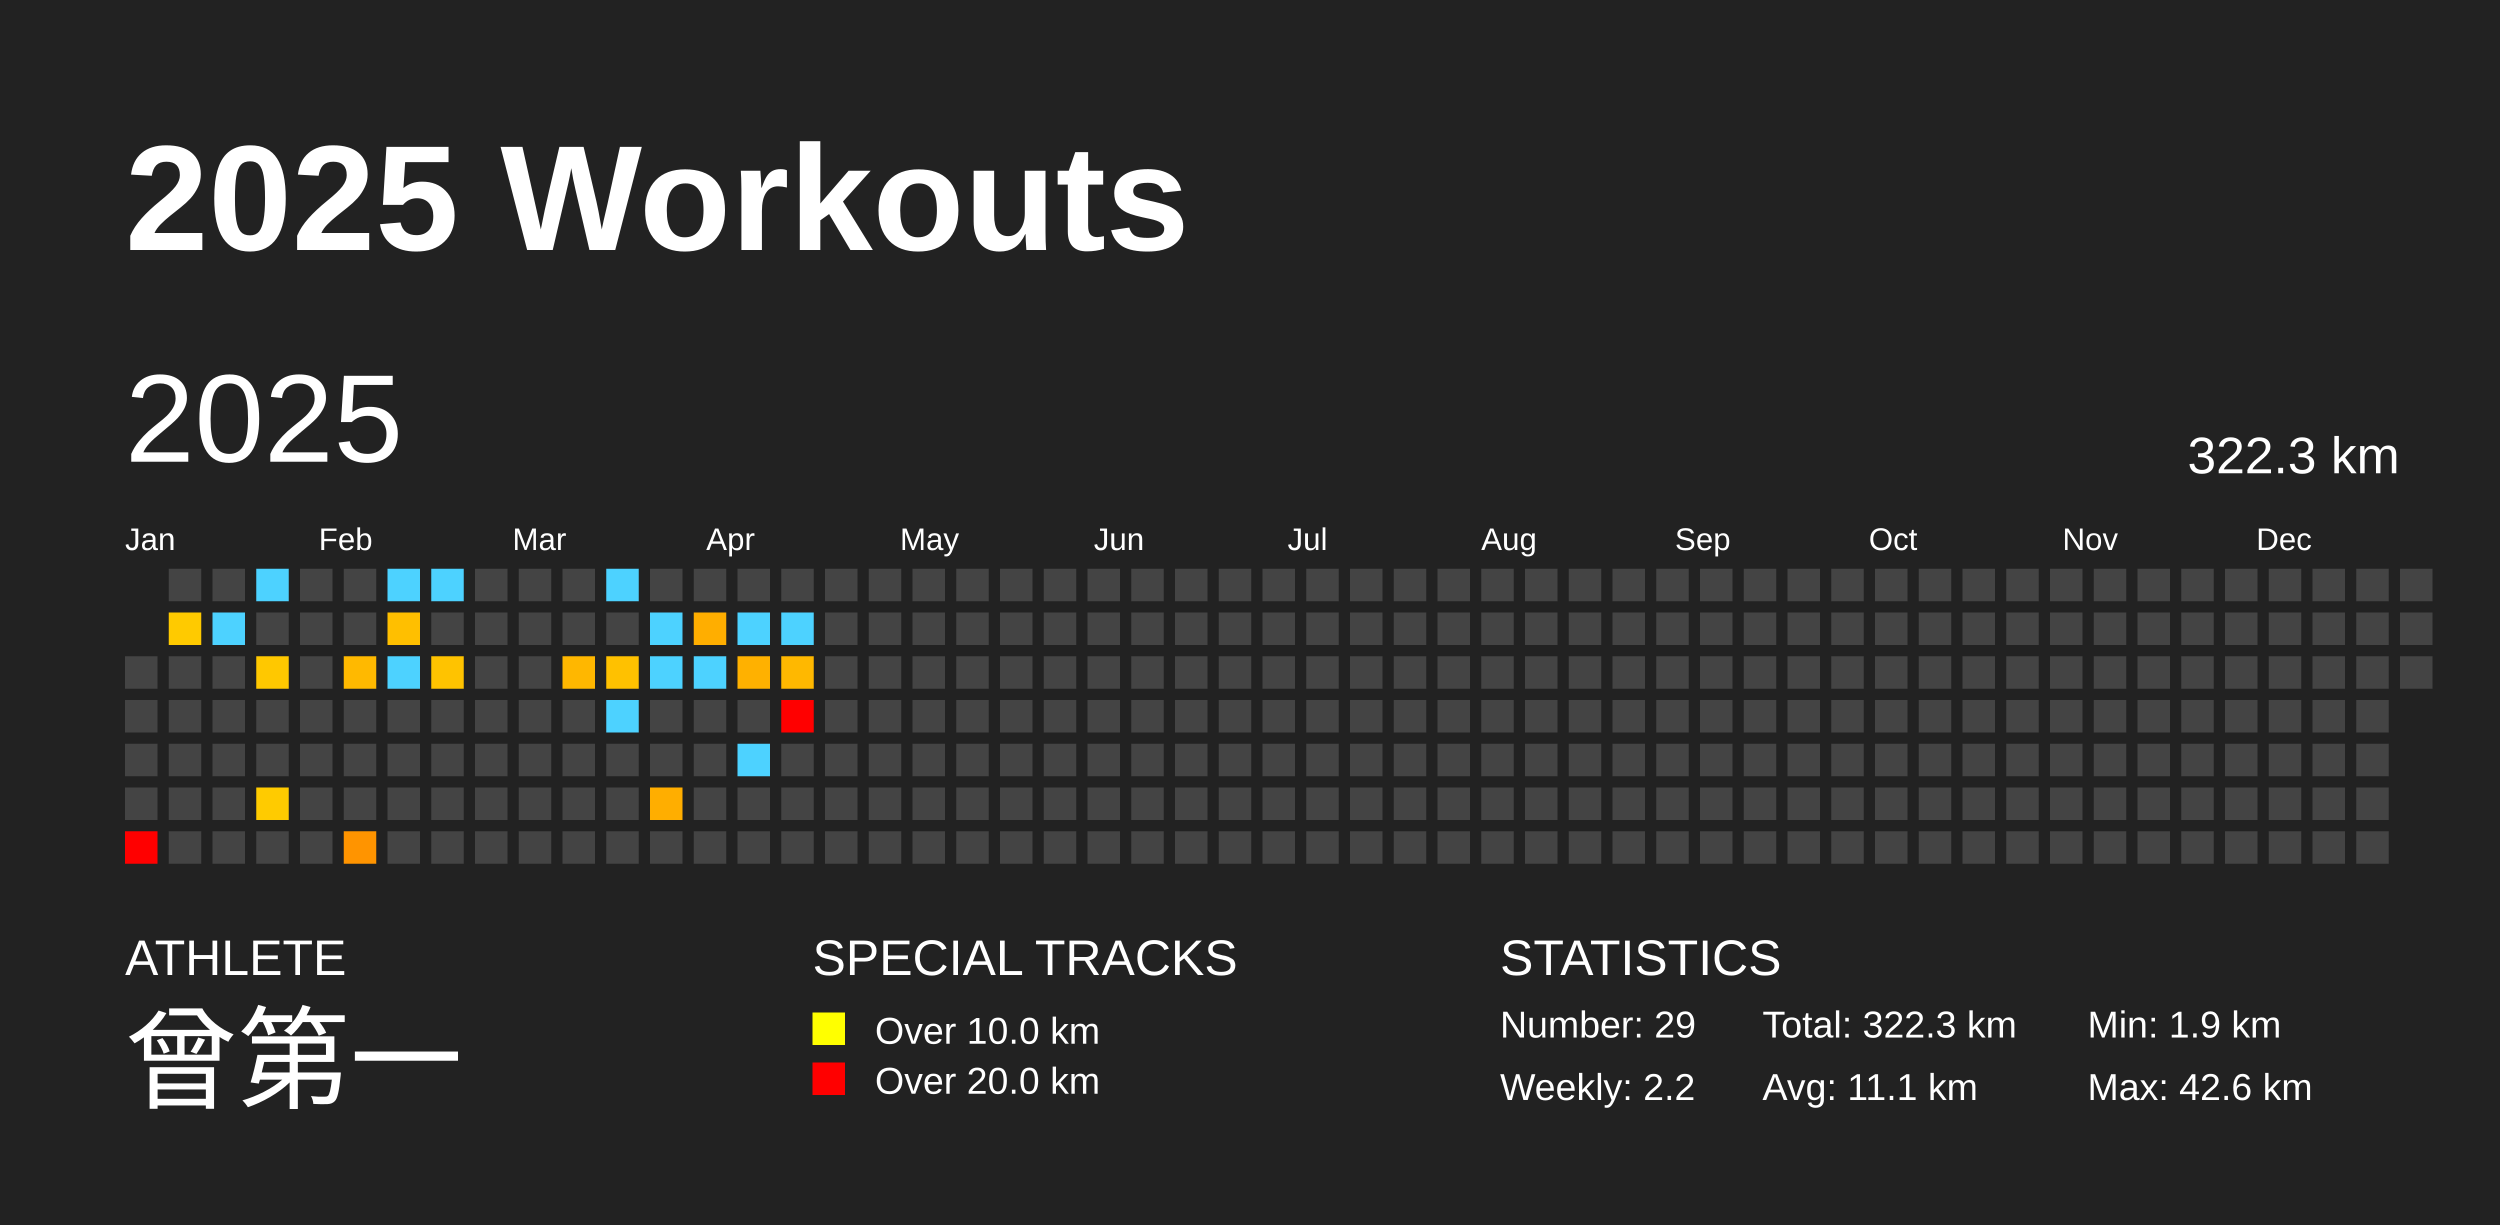
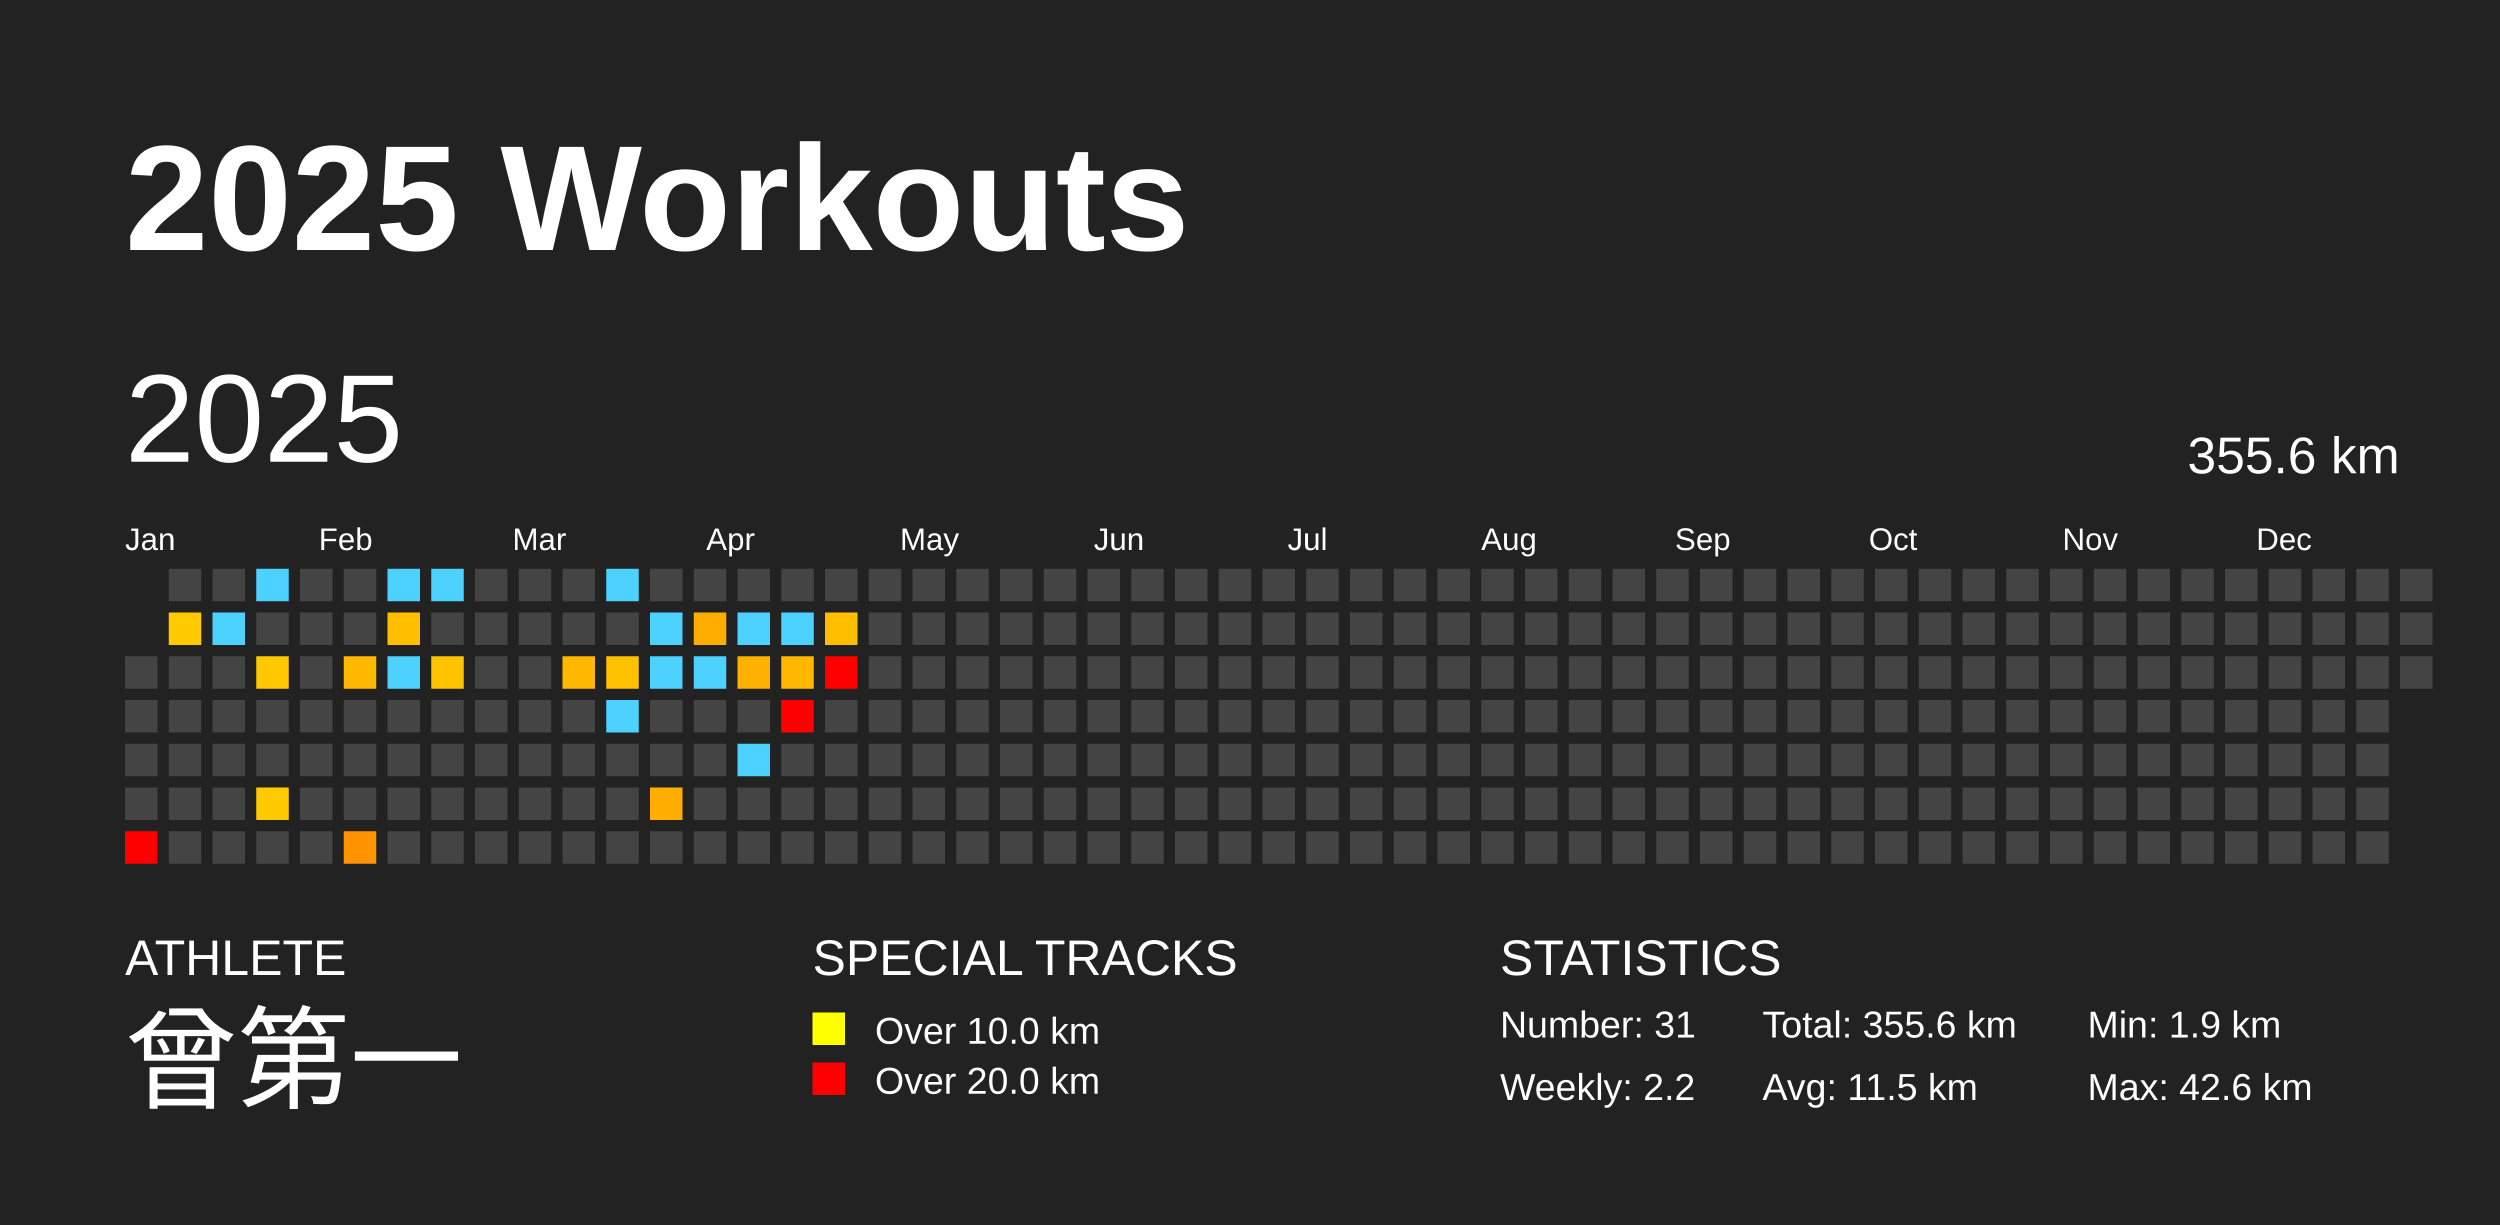
<svg xmlns="http://www.w3.org/2000/svg" baseProfile="full" height="98mm" version="1.1" viewBox="0,0,200,98" width="200mm">
  <defs />
  <rect fill="#222222" height="98" width="200" x="0" y="0" />
  <text fill="#FFFFFF" style="font-size:12px; font-family:Arial; font-weight:bold;" x="10" y="20">2025 Workouts</text>
  <text fill="#FFFFFF" style="font-size:4px; font-family:Arial" x="10" y="78">ATHLETE</text>
  <text fill="#FFFFFF" style="font-size:9px; font-family:Arial" x="10" y="88">曾第一</text>
  <text fill="#FFFFFF" style="font-size:4px; font-family:Arial" x="65" y="78">SPECIAL TRACKS</text>
  <rect fill="yellow" height="2.6" width="2.6" x="65" y="81" />
  <text fill="#FFFFFF" style="font-size:3px; font-family:Arial" x="70" y="83.5">Over 10.0 km</text>
  <rect fill="red" height="2.6" width="2.6" x="65" y="85" />
  <text fill="#FFFFFF" style="font-size:3px; font-family:Arial" x="70" y="87.5">Over 20.0 km</text>
  <text fill="#FFFFFF" style="font-size:4px; font-family:Arial" x="120" y="78">STATISTICS</text>
-   <text fill="#FFFFFF" style="font-size:3px; font-family:Arial" x="120" y="83">Number: 29</text>
+   <text fill="#FFFFFF" style="font-size:3px; font-family:Arial" x="120" y="83">Number: 31</text>
  <text fill="#FFFFFF" style="font-size:3px; font-family:Arial" x="120" y="88">Weekly: 2.2</text>
-   <text fill="#FFFFFF" style="font-size:3px; font-family:Arial" x="141" y="83">Total: 322.3 km</text>
-   <text fill="#FFFFFF" style="font-size:3px; font-family:Arial" x="141" y="88">Avg: 11.1 km</text>
+   <text fill="#FFFFFF" style="font-size:3px; font-family:Arial" x="141" y="83">Total: 355.6 km</text>
+   <text fill="#FFFFFF" style="font-size:3px; font-family:Arial" x="141" y="88">Avg: 11.5 km</text>
  <text fill="#FFFFFF" style="font-size:3px; font-family:Arial" x="167" y="83">Min: 1.9 km</text>
  <text fill="#FFFFFF" style="font-size:3px; font-family:Arial" x="167" y="88">Max: 42.6 km</text>
  <text dominant-baseline="hanging" fill="#FFFFFF" style="font-size:10.0px; font-family:Arial;" x="10" y="30">2025</text>
-   <text dominant-baseline="hanging" fill="#FFFFFF" style="font-size:4.125px; font-family:Arial;" x="175" y="35">322.3 km</text>
+   <text dominant-baseline="hanging" fill="#FFFFFF" style="font-size:4.125px; font-family:Arial;" x="175" y="35">355.6 km</text>
  <text fill="#FFFFFF" style="font-size:2.5px; font-family:Arial" x="10.0" y="44">Jan</text>
  <text fill="#FFFFFF" style="font-size:2.5px; font-family:Arial" x="25.5" y="44">Feb</text>
  <text fill="#FFFFFF" style="font-size:2.5px; font-family:Arial" x="41.0" y="44">Mar</text>
  <text fill="#FFFFFF" style="font-size:2.5px; font-family:Arial" x="56.5" y="44">Apr</text>
  <text fill="#FFFFFF" style="font-size:2.5px; font-family:Arial" x="72.0" y="44">May</text>
  <text fill="#FFFFFF" style="font-size:2.5px; font-family:Arial" x="87.5" y="44">Jun</text>
  <text fill="#FFFFFF" style="font-size:2.5px; font-family:Arial" x="103.0" y="44">Jul</text>
  <text fill="#FFFFFF" style="font-size:2.5px; font-family:Arial" x="118.5" y="44">Aug</text>
  <text fill="#FFFFFF" style="font-size:2.5px; font-family:Arial" x="134.0" y="44">Sep</text>
  <text fill="#FFFFFF" style="font-size:2.5px; font-family:Arial" x="149.5" y="44">Oct</text>
  <text fill="#FFFFFF" style="font-size:2.5px; font-family:Arial" x="165.0" y="44">Nov</text>
  <text fill="#FFFFFF" style="font-size:2.5px; font-family:Arial" x="180.5" y="44">Dec</text>
  <rect fill="#444444" height="2.6" width="2.6" x="10.0" y="52.5" />
  <rect fill="#444444" height="2.6" width="2.6" x="10.0" y="56.0" />
  <rect fill="#444444" height="2.6" width="2.6" x="10.0" y="59.5" />
  <rect fill="#444444" height="2.6" width="2.6" x="10.0" y="63.0" />
  <rect fill="red" height="2.6" width="2.6" x="10.0" y="66.5" />
  <rect fill="#444444" height="2.6" width="2.6" x="13.5" y="45.5" />
  <rect fill="#ffca00" height="2.6" width="2.6" x="13.5" y="49.0" />
  <rect fill="#444444" height="2.6" width="2.6" x="13.5" y="52.5" />
  <rect fill="#444444" height="2.6" width="2.6" x="13.5" y="56.0" />
  <rect fill="#444444" height="2.6" width="2.6" x="13.5" y="59.5" />
  <rect fill="#444444" height="2.6" width="2.6" x="13.5" y="63.0" />
  <rect fill="#444444" height="2.6" width="2.6" x="13.5" y="66.5" />
  <rect fill="#444444" height="2.6" width="2.6" x="17.0" y="45.5" />
  <rect fill="#4dd2ff" height="2.6" width="2.6" x="17.0" y="49.0" />
  <rect fill="#444444" height="2.6" width="2.6" x="17.0" y="52.5" />
  <rect fill="#444444" height="2.6" width="2.6" x="17.0" y="56.0" />
  <rect fill="#444444" height="2.6" width="2.6" x="17.0" y="59.5" />
  <rect fill="#444444" height="2.6" width="2.6" x="17.0" y="63.0" />
  <rect fill="#444444" height="2.6" width="2.6" x="17.0" y="66.5" />
  <rect fill="#4dd2ff" height="2.6" width="2.6" x="20.5" y="45.5" />
  <rect fill="#444444" height="2.6" width="2.6" x="20.5" y="49.0" />
  <rect fill="#ffc800" height="2.6" width="2.6" x="20.5" y="52.5" />
  <rect fill="#444444" height="2.6" width="2.6" x="20.5" y="56.0" />
  <rect fill="#444444" height="2.6" width="2.6" x="20.5" y="59.5" />
  <rect fill="#ffcb00" height="2.6" width="2.6" x="20.5" y="63.0" />
  <rect fill="#444444" height="2.6" width="2.6" x="20.5" y="66.5" />
  <rect fill="#444444" height="2.6" width="2.6" x="24.0" y="45.5" />
  <rect fill="#444444" height="2.6" width="2.6" x="24.0" y="49.0" />
  <rect fill="#444444" height="2.6" width="2.6" x="24.0" y="52.5" />
  <rect fill="#444444" height="2.6" width="2.6" x="24.0" y="56.0" />
  <rect fill="#444444" height="2.6" width="2.6" x="24.0" y="59.5" />
  <rect fill="#444444" height="2.6" width="2.6" x="24.0" y="63.0" />
  <rect fill="#444444" height="2.6" width="2.6" x="24.0" y="66.5" />
  <rect fill="#444444" height="2.6" width="2.6" x="27.5" y="45.5" />
  <rect fill="#444444" height="2.6" width="2.6" x="27.5" y="49.0" />
  <rect fill="#ffb900" height="2.6" width="2.6" x="27.5" y="52.5" />
  <rect fill="#444444" height="2.6" width="2.6" x="27.5" y="56.0" />
  <rect fill="#444444" height="2.6" width="2.6" x="27.5" y="59.5" />
  <rect fill="#444444" height="2.6" width="2.6" x="27.5" y="63.0" />
  <rect fill="#ff9400" height="2.6" width="2.6" x="27.5" y="66.5" />
  <rect fill="#4dd2ff" height="2.6" width="2.6" x="31.0" y="45.5" />
  <rect fill="#ffbf00" height="2.6" width="2.6" x="31.0" y="49.0" />
  <rect fill="#4dd2ff" height="2.6" width="2.6" x="31.0" y="52.5" />
  <rect fill="#444444" height="2.6" width="2.6" x="31.0" y="56.0" />
  <rect fill="#444444" height="2.6" width="2.6" x="31.0" y="59.5" />
  <rect fill="#444444" height="2.6" width="2.6" x="31.0" y="63.0" />
  <rect fill="#444444" height="2.6" width="2.6" x="31.0" y="66.5" />
  <rect fill="#4dd2ff" height="2.6" width="2.6" x="34.5" y="45.5" />
  <rect fill="#444444" height="2.6" width="2.6" x="34.5" y="49.0" />
  <rect fill="#ffc300" height="2.6" width="2.6" x="34.5" y="52.5" />
  <rect fill="#444444" height="2.6" width="2.6" x="34.5" y="56.0" />
  <rect fill="#444444" height="2.6" width="2.6" x="34.5" y="59.5" />
  <rect fill="#444444" height="2.6" width="2.6" x="34.5" y="63.0" />
  <rect fill="#444444" height="2.6" width="2.6" x="34.5" y="66.5" />
  <rect fill="#444444" height="2.6" width="2.6" x="38.0" y="45.5" />
  <rect fill="#444444" height="2.6" width="2.6" x="38.0" y="49.0" />
  <rect fill="#444444" height="2.6" width="2.6" x="38.0" y="52.5" />
  <rect fill="#444444" height="2.6" width="2.6" x="38.0" y="56.0" />
  <rect fill="#444444" height="2.6" width="2.6" x="38.0" y="59.5" />
  <rect fill="#444444" height="2.6" width="2.6" x="38.0" y="63.0" />
  <rect fill="#444444" height="2.6" width="2.6" x="38.0" y="66.5" />
  <rect fill="#444444" height="2.6" width="2.6" x="41.5" y="45.5" />
  <rect fill="#444444" height="2.6" width="2.6" x="41.5" y="49.0" />
  <rect fill="#444444" height="2.6" width="2.6" x="41.5" y="52.5" />
  <rect fill="#444444" height="2.6" width="2.6" x="41.5" y="56.0" />
  <rect fill="#444444" height="2.6" width="2.6" x="41.5" y="59.5" />
  <rect fill="#444444" height="2.6" width="2.6" x="41.5" y="63.0" />
  <rect fill="#444444" height="2.6" width="2.6" x="41.5" y="66.5" />
  <rect fill="#444444" height="2.6" width="2.6" x="45.0" y="45.5" />
  <rect fill="#444444" height="2.6" width="2.6" x="45.0" y="49.0" />
  <rect fill="#ffb700" height="2.6" width="2.6" x="45.0" y="52.5" />
  <rect fill="#444444" height="2.6" width="2.6" x="45.0" y="56.0" />
  <rect fill="#444444" height="2.6" width="2.6" x="45.0" y="59.5" />
  <rect fill="#444444" height="2.6" width="2.6" x="45.0" y="63.0" />
  <rect fill="#444444" height="2.6" width="2.6" x="45.0" y="66.5" />
  <rect fill="#4dd2ff" height="2.6" width="2.6" x="48.5" y="45.5" />
  <rect fill="#444444" height="2.6" width="2.6" x="48.5" y="49.0" />
  <rect fill="#ffc100" height="2.6" width="2.6" x="48.5" y="52.5" />
  <rect fill="#4dd2ff" height="2.6" width="2.6" x="48.5" y="56.0" />
  <rect fill="#444444" height="2.6" width="2.6" x="48.5" y="59.5" />
  <rect fill="#444444" height="2.6" width="2.6" x="48.5" y="63.0" />
  <rect fill="#444444" height="2.6" width="2.6" x="48.5" y="66.5" />
  <rect fill="#444444" height="2.6" width="2.6" x="52.0" y="45.5" />
  <rect fill="#4dd2ff" height="2.6" width="2.6" x="52.0" y="49.0" />
  <rect fill="#4dd2ff" height="2.6" width="2.6" x="52.0" y="52.5" />
  <rect fill="#444444" height="2.6" width="2.6" x="52.0" y="56.0" />
  <rect fill="#444444" height="2.6" width="2.6" x="52.0" y="59.5" />
  <rect fill="#ffae00" height="2.6" width="2.6" x="52.0" y="63.0" />
  <rect fill="#444444" height="2.6" width="2.6" x="52.0" y="66.5" />
  <rect fill="#444444" height="2.6" width="2.6" x="55.5" y="45.5" />
  <rect fill="#ffae00" height="2.6" width="2.6" x="55.5" y="49.0" />
  <rect fill="#4dd2ff" height="2.6" width="2.6" x="55.5" y="52.5" />
  <rect fill="#444444" height="2.6" width="2.6" x="55.5" y="56.0" />
  <rect fill="#444444" height="2.6" width="2.6" x="55.5" y="59.5" />
  <rect fill="#444444" height="2.6" width="2.6" x="55.5" y="63.0" />
  <rect fill="#444444" height="2.6" width="2.6" x="55.5" y="66.5" />
  <rect fill="#444444" height="2.6" width="2.6" x="59.0" y="45.5" />
  <rect fill="#4dd2ff" height="2.6" width="2.6" x="59.0" y="49.0" />
  <rect fill="#ffb100" height="2.6" width="2.6" x="59.0" y="52.5" />
  <rect fill="#444444" height="2.6" width="2.6" x="59.0" y="56.0" />
  <rect fill="#4dd2ff" height="2.6" width="2.6" x="59.0" y="59.5" />
  <rect fill="#444444" height="2.6" width="2.6" x="59.0" y="63.0" />
  <rect fill="#444444" height="2.6" width="2.6" x="59.0" y="66.5" />
  <rect fill="#444444" height="2.6" width="2.6" x="62.5" y="45.5" />
  <rect fill="#4dd2ff" height="2.6" width="2.6" x="62.5" y="49.0" />
  <rect fill="#ffb800" height="2.6" width="2.6" x="62.5" y="52.5" />
  <rect fill="red" height="2.6" width="2.6" x="62.5" y="56.0" />
  <rect fill="#444444" height="2.6" width="2.6" x="62.5" y="59.5" />
  <rect fill="#444444" height="2.6" width="2.6" x="62.5" y="63.0" />
  <rect fill="#444444" height="2.6" width="2.6" x="62.5" y="66.5" />
  <rect fill="#444444" height="2.6" width="2.6" x="66.0" y="45.5" />
-   <rect fill="#444444" height="2.6" width="2.6" x="66.0" y="49.0" />
-   <rect fill="#444444" height="2.6" width="2.6" x="66.0" y="52.5" />
+   <rect fill="#ffbf00" height="2.6" width="2.6" x="66.0" y="49.0" />
+   <rect fill="red" height="2.6" width="2.6" x="66.0" y="52.5" />
  <rect fill="#444444" height="2.6" width="2.6" x="66.0" y="56.0" />
  <rect fill="#444444" height="2.6" width="2.6" x="66.0" y="59.5" />
  <rect fill="#444444" height="2.6" width="2.6" x="66.0" y="63.0" />
  <rect fill="#444444" height="2.6" width="2.6" x="66.0" y="66.5" />
  <rect fill="#444444" height="2.6" width="2.6" x="69.5" y="45.5" />
  <rect fill="#444444" height="2.6" width="2.6" x="69.5" y="49.0" />
  <rect fill="#444444" height="2.6" width="2.6" x="69.5" y="52.5" />
  <rect fill="#444444" height="2.6" width="2.6" x="69.5" y="56.0" />
  <rect fill="#444444" height="2.6" width="2.6" x="69.5" y="59.5" />
  <rect fill="#444444" height="2.6" width="2.6" x="69.5" y="63.0" />
  <rect fill="#444444" height="2.6" width="2.6" x="69.5" y="66.5" />
  <rect fill="#444444" height="2.6" width="2.6" x="73.0" y="45.5" />
  <rect fill="#444444" height="2.6" width="2.6" x="73.0" y="49.0" />
  <rect fill="#444444" height="2.6" width="2.6" x="73.0" y="52.5" />
  <rect fill="#444444" height="2.6" width="2.6" x="73.0" y="56.0" />
  <rect fill="#444444" height="2.6" width="2.6" x="73.0" y="59.5" />
  <rect fill="#444444" height="2.6" width="2.6" x="73.0" y="63.0" />
  <rect fill="#444444" height="2.6" width="2.6" x="73.0" y="66.5" />
  <rect fill="#444444" height="2.6" width="2.6" x="76.5" y="45.5" />
  <rect fill="#444444" height="2.6" width="2.6" x="76.5" y="49.0" />
  <rect fill="#444444" height="2.6" width="2.6" x="76.5" y="52.5" />
  <rect fill="#444444" height="2.6" width="2.6" x="76.5" y="56.0" />
  <rect fill="#444444" height="2.6" width="2.6" x="76.5" y="59.5" />
  <rect fill="#444444" height="2.6" width="2.6" x="76.5" y="63.0" />
  <rect fill="#444444" height="2.6" width="2.6" x="76.5" y="66.5" />
  <rect fill="#444444" height="2.6" width="2.6" x="80.0" y="45.5" />
  <rect fill="#444444" height="2.6" width="2.6" x="80.0" y="49.0" />
  <rect fill="#444444" height="2.6" width="2.6" x="80.0" y="52.5" />
  <rect fill="#444444" height="2.6" width="2.6" x="80.0" y="56.0" />
  <rect fill="#444444" height="2.6" width="2.6" x="80.0" y="59.5" />
  <rect fill="#444444" height="2.6" width="2.6" x="80.0" y="63.0" />
  <rect fill="#444444" height="2.6" width="2.6" x="80.0" y="66.5" />
  <rect fill="#444444" height="2.6" width="2.6" x="83.5" y="45.5" />
  <rect fill="#444444" height="2.6" width="2.6" x="83.5" y="49.0" />
  <rect fill="#444444" height="2.6" width="2.6" x="83.5" y="52.5" />
  <rect fill="#444444" height="2.6" width="2.6" x="83.5" y="56.0" />
  <rect fill="#444444" height="2.6" width="2.6" x="83.5" y="59.5" />
  <rect fill="#444444" height="2.6" width="2.6" x="83.5" y="63.0" />
  <rect fill="#444444" height="2.6" width="2.6" x="83.5" y="66.5" />
  <rect fill="#444444" height="2.6" width="2.6" x="87.0" y="45.5" />
  <rect fill="#444444" height="2.6" width="2.6" x="87.0" y="49.0" />
  <rect fill="#444444" height="2.6" width="2.6" x="87.0" y="52.5" />
  <rect fill="#444444" height="2.6" width="2.6" x="87.0" y="56.0" />
  <rect fill="#444444" height="2.6" width="2.6" x="87.0" y="59.5" />
  <rect fill="#444444" height="2.6" width="2.6" x="87.0" y="63.0" />
  <rect fill="#444444" height="2.6" width="2.6" x="87.0" y="66.5" />
  <rect fill="#444444" height="2.6" width="2.6" x="90.5" y="45.5" />
  <rect fill="#444444" height="2.6" width="2.6" x="90.5" y="49.0" />
  <rect fill="#444444" height="2.6" width="2.6" x="90.5" y="52.5" />
  <rect fill="#444444" height="2.6" width="2.6" x="90.5" y="56.0" />
  <rect fill="#444444" height="2.6" width="2.6" x="90.5" y="59.5" />
  <rect fill="#444444" height="2.6" width="2.6" x="90.5" y="63.0" />
  <rect fill="#444444" height="2.6" width="2.6" x="90.5" y="66.5" />
  <rect fill="#444444" height="2.6" width="2.6" x="94.0" y="45.5" />
  <rect fill="#444444" height="2.6" width="2.6" x="94.0" y="49.0" />
  <rect fill="#444444" height="2.6" width="2.6" x="94.0" y="52.5" />
  <rect fill="#444444" height="2.6" width="2.6" x="94.0" y="56.0" />
  <rect fill="#444444" height="2.6" width="2.6" x="94.0" y="59.5" />
  <rect fill="#444444" height="2.6" width="2.6" x="94.0" y="63.0" />
  <rect fill="#444444" height="2.6" width="2.6" x="94.0" y="66.5" />
  <rect fill="#444444" height="2.6" width="2.6" x="97.5" y="45.5" />
  <rect fill="#444444" height="2.6" width="2.6" x="97.5" y="49.0" />
  <rect fill="#444444" height="2.6" width="2.6" x="97.5" y="52.5" />
  <rect fill="#444444" height="2.6" width="2.6" x="97.5" y="56.0" />
  <rect fill="#444444" height="2.6" width="2.6" x="97.5" y="59.5" />
  <rect fill="#444444" height="2.6" width="2.6" x="97.5" y="63.0" />
  <rect fill="#444444" height="2.6" width="2.6" x="97.5" y="66.5" />
  <rect fill="#444444" height="2.6" width="2.6" x="101.0" y="45.5" />
  <rect fill="#444444" height="2.6" width="2.6" x="101.0" y="49.0" />
  <rect fill="#444444" height="2.6" width="2.6" x="101.0" y="52.5" />
  <rect fill="#444444" height="2.6" width="2.6" x="101.0" y="56.0" />
  <rect fill="#444444" height="2.6" width="2.6" x="101.0" y="59.5" />
  <rect fill="#444444" height="2.6" width="2.6" x="101.0" y="63.0" />
  <rect fill="#444444" height="2.6" width="2.6" x="101.0" y="66.5" />
  <rect fill="#444444" height="2.6" width="2.6" x="104.5" y="45.5" />
  <rect fill="#444444" height="2.6" width="2.6" x="104.5" y="49.0" />
  <rect fill="#444444" height="2.6" width="2.6" x="104.5" y="52.5" />
  <rect fill="#444444" height="2.6" width="2.6" x="104.5" y="56.0" />
  <rect fill="#444444" height="2.6" width="2.6" x="104.5" y="59.5" />
  <rect fill="#444444" height="2.6" width="2.6" x="104.5" y="63.0" />
  <rect fill="#444444" height="2.6" width="2.6" x="104.5" y="66.5" />
  <rect fill="#444444" height="2.6" width="2.6" x="108.0" y="45.5" />
  <rect fill="#444444" height="2.6" width="2.6" x="108.0" y="49.0" />
  <rect fill="#444444" height="2.6" width="2.6" x="108.0" y="52.5" />
  <rect fill="#444444" height="2.6" width="2.6" x="108.0" y="56.0" />
  <rect fill="#444444" height="2.6" width="2.6" x="108.0" y="59.5" />
  <rect fill="#444444" height="2.6" width="2.6" x="108.0" y="63.0" />
  <rect fill="#444444" height="2.6" width="2.6" x="108.0" y="66.5" />
  <rect fill="#444444" height="2.6" width="2.6" x="111.5" y="45.5" />
  <rect fill="#444444" height="2.6" width="2.6" x="111.5" y="49.0" />
  <rect fill="#444444" height="2.6" width="2.6" x="111.5" y="52.5" />
  <rect fill="#444444" height="2.6" width="2.6" x="111.5" y="56.0" />
  <rect fill="#444444" height="2.6" width="2.6" x="111.5" y="59.5" />
  <rect fill="#444444" height="2.6" width="2.6" x="111.5" y="63.0" />
  <rect fill="#444444" height="2.6" width="2.6" x="111.5" y="66.5" />
  <rect fill="#444444" height="2.6" width="2.6" x="115.0" y="45.5" />
  <rect fill="#444444" height="2.6" width="2.6" x="115.0" y="49.0" />
  <rect fill="#444444" height="2.6" width="2.6" x="115.0" y="52.5" />
  <rect fill="#444444" height="2.6" width="2.6" x="115.0" y="56.0" />
  <rect fill="#444444" height="2.6" width="2.6" x="115.0" y="59.5" />
  <rect fill="#444444" height="2.6" width="2.6" x="115.0" y="63.0" />
  <rect fill="#444444" height="2.6" width="2.6" x="115.0" y="66.5" />
  <rect fill="#444444" height="2.6" width="2.6" x="118.5" y="45.5" />
  <rect fill="#444444" height="2.6" width="2.6" x="118.5" y="49.0" />
  <rect fill="#444444" height="2.6" width="2.6" x="118.5" y="52.5" />
  <rect fill="#444444" height="2.6" width="2.6" x="118.5" y="56.0" />
  <rect fill="#444444" height="2.6" width="2.6" x="118.5" y="59.5" />
  <rect fill="#444444" height="2.6" width="2.6" x="118.5" y="63.0" />
  <rect fill="#444444" height="2.6" width="2.6" x="118.5" y="66.5" />
  <rect fill="#444444" height="2.6" width="2.6" x="122.0" y="45.5" />
  <rect fill="#444444" height="2.6" width="2.6" x="122.0" y="49.0" />
  <rect fill="#444444" height="2.6" width="2.6" x="122.0" y="52.5" />
  <rect fill="#444444" height="2.6" width="2.6" x="122.0" y="56.0" />
  <rect fill="#444444" height="2.6" width="2.6" x="122.0" y="59.5" />
  <rect fill="#444444" height="2.6" width="2.6" x="122.0" y="63.0" />
  <rect fill="#444444" height="2.6" width="2.6" x="122.0" y="66.5" />
  <rect fill="#444444" height="2.6" width="2.6" x="125.5" y="45.5" />
  <rect fill="#444444" height="2.6" width="2.6" x="125.5" y="49.0" />
  <rect fill="#444444" height="2.6" width="2.6" x="125.5" y="52.5" />
  <rect fill="#444444" height="2.6" width="2.6" x="125.5" y="56.0" />
  <rect fill="#444444" height="2.6" width="2.6" x="125.5" y="59.5" />
  <rect fill="#444444" height="2.6" width="2.6" x="125.5" y="63.0" />
  <rect fill="#444444" height="2.6" width="2.6" x="125.5" y="66.5" />
  <rect fill="#444444" height="2.6" width="2.6" x="129.0" y="45.5" />
  <rect fill="#444444" height="2.6" width="2.6" x="129.0" y="49.0" />
  <rect fill="#444444" height="2.6" width="2.6" x="129.0" y="52.5" />
  <rect fill="#444444" height="2.6" width="2.6" x="129.0" y="56.0" />
  <rect fill="#444444" height="2.6" width="2.6" x="129.0" y="59.5" />
  <rect fill="#444444" height="2.6" width="2.6" x="129.0" y="63.0" />
  <rect fill="#444444" height="2.6" width="2.6" x="129.0" y="66.5" />
  <rect fill="#444444" height="2.6" width="2.6" x="132.5" y="45.5" />
  <rect fill="#444444" height="2.6" width="2.6" x="132.5" y="49.0" />
  <rect fill="#444444" height="2.6" width="2.6" x="132.5" y="52.5" />
  <rect fill="#444444" height="2.6" width="2.6" x="132.5" y="56.0" />
  <rect fill="#444444" height="2.6" width="2.6" x="132.5" y="59.5" />
  <rect fill="#444444" height="2.6" width="2.6" x="132.5" y="63.0" />
  <rect fill="#444444" height="2.6" width="2.6" x="132.5" y="66.5" />
  <rect fill="#444444" height="2.6" width="2.6" x="136.0" y="45.5" />
  <rect fill="#444444" height="2.6" width="2.6" x="136.0" y="49.0" />
  <rect fill="#444444" height="2.6" width="2.6" x="136.0" y="52.5" />
  <rect fill="#444444" height="2.6" width="2.6" x="136.0" y="56.0" />
  <rect fill="#444444" height="2.6" width="2.6" x="136.0" y="59.5" />
  <rect fill="#444444" height="2.6" width="2.6" x="136.0" y="63.0" />
  <rect fill="#444444" height="2.6" width="2.6" x="136.0" y="66.5" />
  <rect fill="#444444" height="2.6" width="2.6" x="139.5" y="45.5" />
  <rect fill="#444444" height="2.6" width="2.6" x="139.5" y="49.0" />
  <rect fill="#444444" height="2.6" width="2.6" x="139.5" y="52.5" />
  <rect fill="#444444" height="2.6" width="2.6" x="139.5" y="56.0" />
  <rect fill="#444444" height="2.6" width="2.6" x="139.5" y="59.5" />
  <rect fill="#444444" height="2.6" width="2.6" x="139.5" y="63.0" />
  <rect fill="#444444" height="2.6" width="2.6" x="139.5" y="66.5" />
  <rect fill="#444444" height="2.6" width="2.6" x="143.0" y="45.5" />
  <rect fill="#444444" height="2.6" width="2.6" x="143.0" y="49.0" />
  <rect fill="#444444" height="2.6" width="2.6" x="143.0" y="52.5" />
  <rect fill="#444444" height="2.6" width="2.6" x="143.0" y="56.0" />
  <rect fill="#444444" height="2.6" width="2.6" x="143.0" y="59.5" />
  <rect fill="#444444" height="2.6" width="2.6" x="143.0" y="63.0" />
  <rect fill="#444444" height="2.6" width="2.6" x="143.0" y="66.5" />
  <rect fill="#444444" height="2.6" width="2.6" x="146.5" y="45.5" />
  <rect fill="#444444" height="2.6" width="2.6" x="146.5" y="49.0" />
  <rect fill="#444444" height="2.6" width="2.6" x="146.5" y="52.5" />
  <rect fill="#444444" height="2.6" width="2.6" x="146.5" y="56.0" />
  <rect fill="#444444" height="2.6" width="2.6" x="146.5" y="59.5" />
  <rect fill="#444444" height="2.6" width="2.6" x="146.5" y="63.0" />
  <rect fill="#444444" height="2.6" width="2.6" x="146.5" y="66.5" />
  <rect fill="#444444" height="2.6" width="2.6" x="150.0" y="45.5" />
  <rect fill="#444444" height="2.6" width="2.6" x="150.0" y="49.0" />
  <rect fill="#444444" height="2.6" width="2.6" x="150.0" y="52.5" />
  <rect fill="#444444" height="2.6" width="2.6" x="150.0" y="56.0" />
  <rect fill="#444444" height="2.6" width="2.6" x="150.0" y="59.5" />
  <rect fill="#444444" height="2.6" width="2.6" x="150.0" y="63.0" />
  <rect fill="#444444" height="2.6" width="2.6" x="150.0" y="66.5" />
  <rect fill="#444444" height="2.6" width="2.6" x="153.5" y="45.5" />
  <rect fill="#444444" height="2.6" width="2.6" x="153.5" y="49.0" />
  <rect fill="#444444" height="2.6" width="2.6" x="153.5" y="52.5" />
  <rect fill="#444444" height="2.6" width="2.6" x="153.5" y="56.0" />
  <rect fill="#444444" height="2.6" width="2.6" x="153.5" y="59.5" />
  <rect fill="#444444" height="2.6" width="2.6" x="153.5" y="63.0" />
  <rect fill="#444444" height="2.6" width="2.6" x="153.5" y="66.5" />
  <rect fill="#444444" height="2.6" width="2.6" x="157.0" y="45.5" />
  <rect fill="#444444" height="2.6" width="2.6" x="157.0" y="49.0" />
  <rect fill="#444444" height="2.6" width="2.6" x="157.0" y="52.5" />
  <rect fill="#444444" height="2.6" width="2.6" x="157.0" y="56.0" />
  <rect fill="#444444" height="2.6" width="2.6" x="157.0" y="59.5" />
  <rect fill="#444444" height="2.6" width="2.6" x="157.0" y="63.0" />
  <rect fill="#444444" height="2.6" width="2.6" x="157.0" y="66.5" />
  <rect fill="#444444" height="2.6" width="2.6" x="160.5" y="45.5" />
  <rect fill="#444444" height="2.6" width="2.6" x="160.5" y="49.0" />
  <rect fill="#444444" height="2.6" width="2.6" x="160.5" y="52.5" />
  <rect fill="#444444" height="2.6" width="2.6" x="160.5" y="56.0" />
  <rect fill="#444444" height="2.6" width="2.6" x="160.5" y="59.5" />
  <rect fill="#444444" height="2.6" width="2.6" x="160.5" y="63.0" />
  <rect fill="#444444" height="2.6" width="2.6" x="160.5" y="66.5" />
  <rect fill="#444444" height="2.6" width="2.6" x="164.0" y="45.5" />
  <rect fill="#444444" height="2.6" width="2.6" x="164.0" y="49.0" />
  <rect fill="#444444" height="2.6" width="2.6" x="164.0" y="52.5" />
  <rect fill="#444444" height="2.6" width="2.6" x="164.0" y="56.0" />
  <rect fill="#444444" height="2.6" width="2.6" x="164.0" y="59.5" />
  <rect fill="#444444" height="2.6" width="2.6" x="164.0" y="63.0" />
  <rect fill="#444444" height="2.6" width="2.6" x="164.0" y="66.5" />
  <rect fill="#444444" height="2.6" width="2.6" x="167.5" y="45.5" />
  <rect fill="#444444" height="2.6" width="2.6" x="167.5" y="49.0" />
  <rect fill="#444444" height="2.6" width="2.6" x="167.5" y="52.5" />
  <rect fill="#444444" height="2.6" width="2.6" x="167.5" y="56.0" />
  <rect fill="#444444" height="2.6" width="2.6" x="167.5" y="59.5" />
  <rect fill="#444444" height="2.6" width="2.6" x="167.5" y="63.0" />
  <rect fill="#444444" height="2.6" width="2.6" x="167.5" y="66.5" />
  <rect fill="#444444" height="2.6" width="2.6" x="171.0" y="45.5" />
  <rect fill="#444444" height="2.6" width="2.6" x="171.0" y="49.0" />
  <rect fill="#444444" height="2.6" width="2.6" x="171.0" y="52.5" />
  <rect fill="#444444" height="2.6" width="2.6" x="171.0" y="56.0" />
  <rect fill="#444444" height="2.6" width="2.6" x="171.0" y="59.5" />
  <rect fill="#444444" height="2.6" width="2.6" x="171.0" y="63.0" />
  <rect fill="#444444" height="2.6" width="2.6" x="171.0" y="66.5" />
  <rect fill="#444444" height="2.6" width="2.6" x="174.5" y="45.5" />
  <rect fill="#444444" height="2.6" width="2.6" x="174.5" y="49.0" />
  <rect fill="#444444" height="2.6" width="2.6" x="174.5" y="52.5" />
  <rect fill="#444444" height="2.6" width="2.6" x="174.5" y="56.0" />
  <rect fill="#444444" height="2.6" width="2.6" x="174.5" y="59.5" />
  <rect fill="#444444" height="2.6" width="2.6" x="174.5" y="63.0" />
  <rect fill="#444444" height="2.6" width="2.6" x="174.5" y="66.5" />
  <rect fill="#444444" height="2.6" width="2.6" x="178.0" y="45.5" />
  <rect fill="#444444" height="2.6" width="2.6" x="178.0" y="49.0" />
  <rect fill="#444444" height="2.6" width="2.6" x="178.0" y="52.5" />
  <rect fill="#444444" height="2.6" width="2.6" x="178.0" y="56.0" />
  <rect fill="#444444" height="2.6" width="2.6" x="178.0" y="59.5" />
  <rect fill="#444444" height="2.6" width="2.6" x="178.0" y="63.0" />
  <rect fill="#444444" height="2.6" width="2.6" x="178.0" y="66.5" />
  <rect fill="#444444" height="2.6" width="2.6" x="181.5" y="45.5" />
  <rect fill="#444444" height="2.6" width="2.6" x="181.5" y="49.0" />
  <rect fill="#444444" height="2.6" width="2.6" x="181.5" y="52.5" />
  <rect fill="#444444" height="2.6" width="2.6" x="181.5" y="56.0" />
  <rect fill="#444444" height="2.6" width="2.6" x="181.5" y="59.5" />
  <rect fill="#444444" height="2.6" width="2.6" x="181.5" y="63.0" />
  <rect fill="#444444" height="2.6" width="2.6" x="181.5" y="66.5" />
  <rect fill="#444444" height="2.6" width="2.6" x="185.0" y="45.5" />
  <rect fill="#444444" height="2.6" width="2.6" x="185.0" y="49.0" />
  <rect fill="#444444" height="2.6" width="2.6" x="185.0" y="52.5" />
  <rect fill="#444444" height="2.6" width="2.6" x="185.0" y="56.0" />
  <rect fill="#444444" height="2.6" width="2.6" x="185.0" y="59.5" />
  <rect fill="#444444" height="2.6" width="2.6" x="185.0" y="63.0" />
  <rect fill="#444444" height="2.6" width="2.6" x="185.0" y="66.5" />
  <rect fill="#444444" height="2.6" width="2.6" x="188.5" y="45.5" />
  <rect fill="#444444" height="2.6" width="2.6" x="188.5" y="49.0" />
  <rect fill="#444444" height="2.6" width="2.6" x="188.5" y="52.5" />
  <rect fill="#444444" height="2.6" width="2.6" x="188.5" y="56.0" />
  <rect fill="#444444" height="2.6" width="2.6" x="188.5" y="59.5" />
  <rect fill="#444444" height="2.6" width="2.6" x="188.5" y="63.0" />
  <rect fill="#444444" height="2.6" width="2.6" x="188.5" y="66.5" />
  <rect fill="#444444" height="2.6" width="2.6" x="192.0" y="45.5" />
  <rect fill="#444444" height="2.6" width="2.6" x="192.0" y="49.0" />
  <rect fill="#444444" height="2.6" width="2.6" x="192.0" y="52.5" />
</svg>
